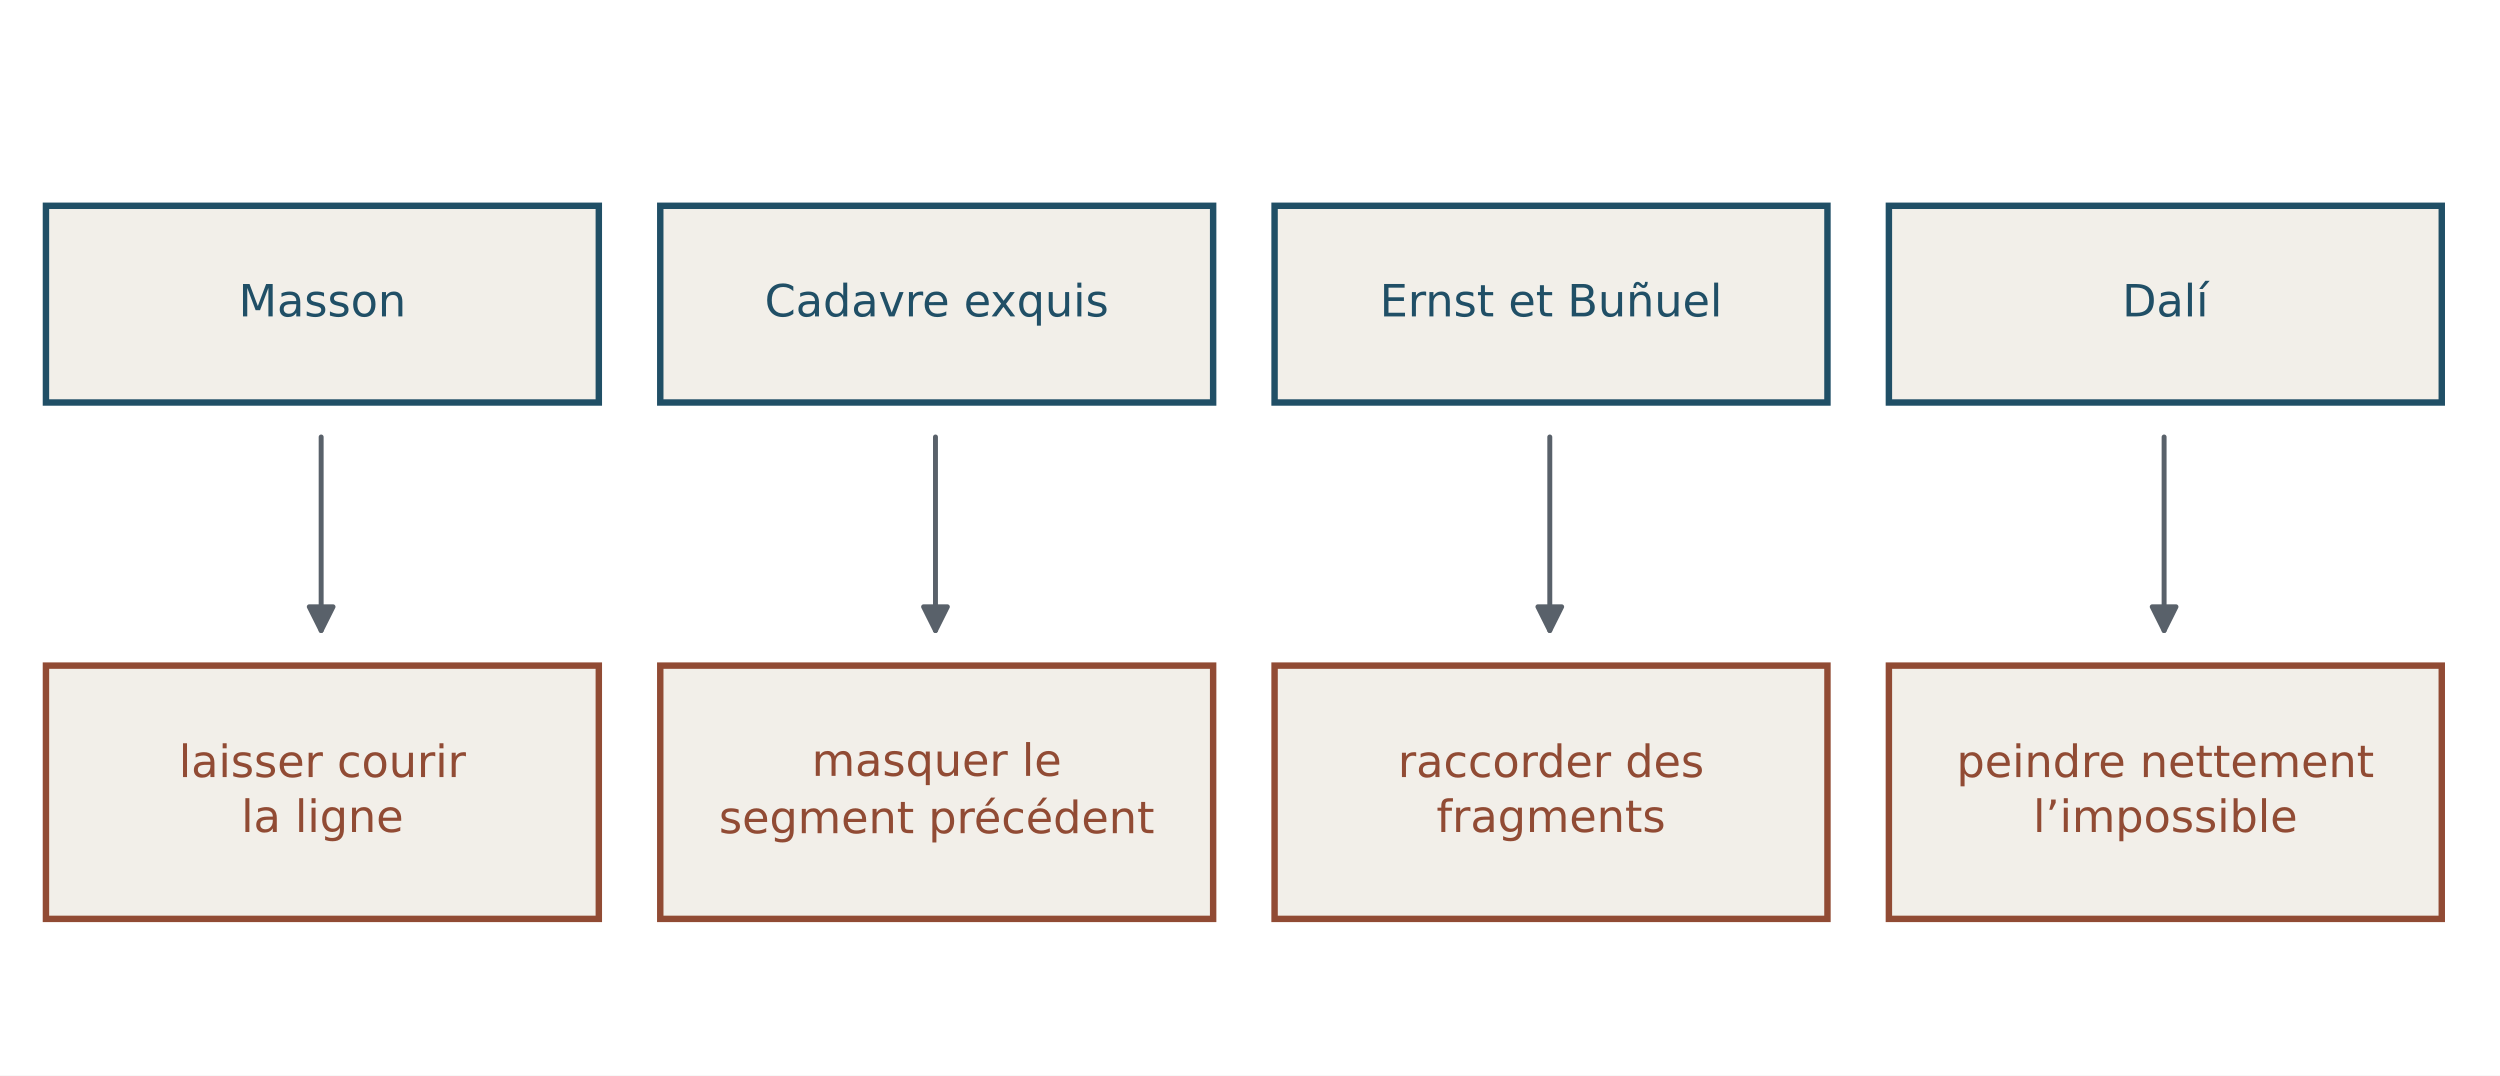
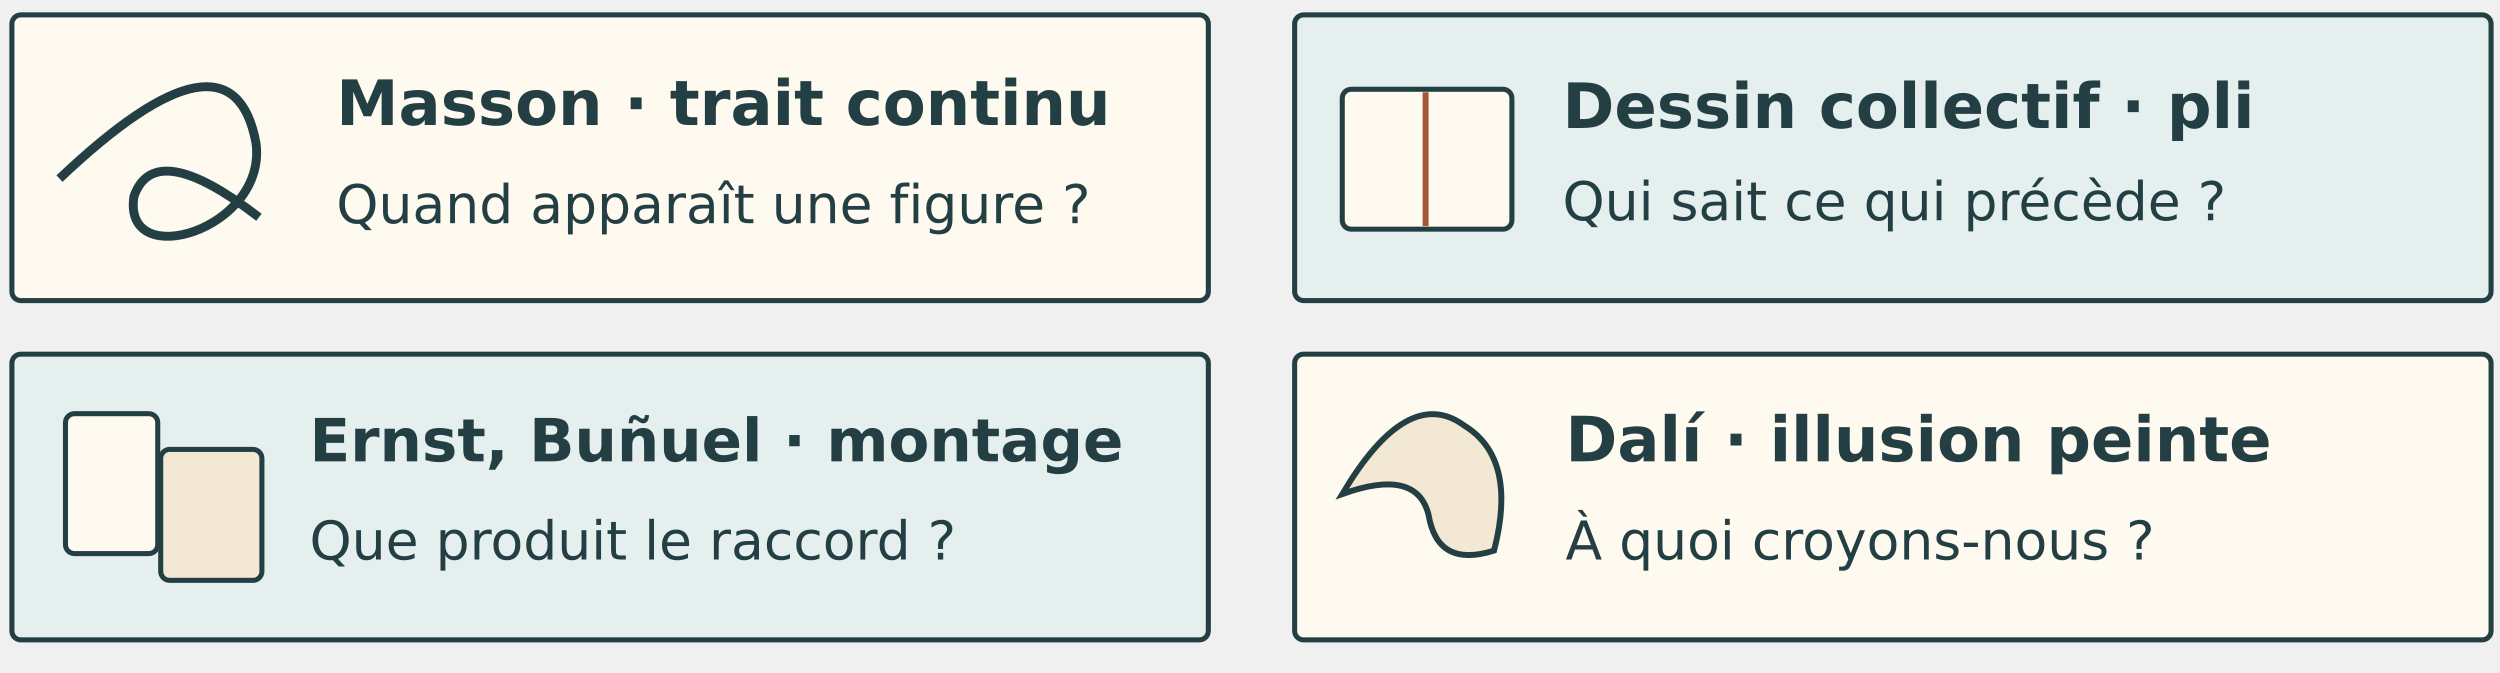
- <svg xmlns="http://www.w3.org/2000/svg" xmlns:xlink="http://www.w3.org/1999/xlink" width="505.44pt" height="217.44pt" viewBox="0 0 505.44 217.44" version="1.1">
+ <svg xmlns="http://www.w3.org/2000/svg" width="840" height="226" viewBox="0 0 840 226" role="img" aria-labelledby="titre desc">
  <defs>
-     <style type="text/css">*{stroke-linejoin: round; stroke-linecap: butt}</style>
+     <marker id="a" viewBox="0 0 8 8" markerUnits="userSpaceOnUse" markerWidth="10" markerHeight="10" refX="7" refY="4" orient="auto">
+       <path d="M0 0L8 4L0 8Z" fill="#a65639" />
+     </marker>
  </defs>
-   <g id="figure_1">
-     <g id="patch_1">
-       <path d="M 0 217.44 L 505.44 217.44 L 505.44 -0 L 0 -0 z " style="fill: #ffffff" />
-     </g>
-     <g id="axes_1">
-       <g id="patch_2">
-         <path d="M 9.288 81.377 L 121.068 81.377 L 121.068 41.606 L 9.288 41.606 z " clip-path="url(#pfb0b498c9a)" style="fill: #f2efe9; stroke: #204f66; stroke-width: 1.3; stroke-linejoin: miter" />
-       </g>
-       <g id="patch_3">
-         <path d="M 64.93 88.35 Q 64.93 108.473 64.93 127.478 " clip-path="url(#pfb0b498c9a)" style="fill: none; stroke: #59616a; stroke-linecap: round" />
-         <path d="M 67.33 122.678 L 64.93 127.478 L 62.53 122.678 z " clip-path="url(#pfb0b498c9a)" style="fill: #59616a; stroke: #59616a; stroke-linecap: round" />
-       </g>
-       <g id="patch_4">
-         <path d="M 9.288 185.777 L 121.068 185.777 L 121.068 134.571 L 9.288 134.571 z " clip-path="url(#pfb0b498c9a)" style="fill: #f2efe9; stroke: #914b34; stroke-width: 1.3; stroke-linejoin: miter" />
-       </g>
-       <g id="patch_5">
-         <path d="M 133.488 81.377 L 245.268 81.377 L 245.268 41.606 L 133.488 41.606 z " clip-path="url(#pfb0b498c9a)" style="fill: #f2efe9; stroke: #204f66; stroke-width: 1.3; stroke-linejoin: miter" />
-       </g>
-       <g id="patch_6">
-         <path d="M 189.13 88.35 Q 189.13 108.473 189.13 127.478 " clip-path="url(#pfb0b498c9a)" style="fill: none; stroke: #59616a; stroke-linecap: round" />
-         <path d="M 191.53 122.678 L 189.13 127.478 L 186.73 122.678 z " clip-path="url(#pfb0b498c9a)" style="fill: #59616a; stroke: #59616a; stroke-linecap: round" />
-       </g>
-       <g id="patch_7">
-         <path d="M 133.488 185.777 L 245.268 185.777 L 245.268 134.571 L 133.488 134.571 z " clip-path="url(#pfb0b498c9a)" style="fill: #f2efe9; stroke: #914b34; stroke-width: 1.3; stroke-linejoin: miter" />
-       </g>
-       <g id="patch_8">
-         <path d="M 257.688 81.377 L 369.468 81.377 L 369.468 41.606 L 257.688 41.606 z " clip-path="url(#pfb0b498c9a)" style="fill: #f2efe9; stroke: #204f66; stroke-width: 1.3; stroke-linejoin: miter" />
-       </g>
-       <g id="patch_9">
-         <path d="M 313.33 88.35 Q 313.33 108.473 313.33 127.478 " clip-path="url(#pfb0b498c9a)" style="fill: none; stroke: #59616a; stroke-linecap: round" />
-         <path d="M 315.73 122.678 L 313.33 127.478 L 310.93 122.678 z " clip-path="url(#pfb0b498c9a)" style="fill: #59616a; stroke: #59616a; stroke-linecap: round" />
-       </g>
-       <g id="patch_10">
-         <path d="M 257.688 185.777 L 369.468 185.777 L 369.468 134.571 L 257.688 134.571 z " clip-path="url(#pfb0b498c9a)" style="fill: #f2efe9; stroke: #914b34; stroke-width: 1.3; stroke-linejoin: miter" />
-       </g>
-       <g id="patch_11">
-         <path d="M 381.888 81.377 L 493.668 81.377 L 493.668 41.606 L 381.888 41.606 z " clip-path="url(#pfb0b498c9a)" style="fill: #f2efe9; stroke: #204f66; stroke-width: 1.3; stroke-linejoin: miter" />
-       </g>
-       <g id="patch_12">
-         <path d="M 437.53 88.35 Q 437.53 108.473 437.53 127.478 " clip-path="url(#pfb0b498c9a)" style="fill: none; stroke: #59616a; stroke-linecap: round" />
-         <path d="M 439.93 122.678 L 437.53 127.478 L 435.13 122.678 z " clip-path="url(#pfb0b498c9a)" style="fill: #59616a; stroke: #59616a; stroke-linecap: round" />
-       </g>
-       <g id="patch_13">
-         <path d="M 381.888 185.777 L 493.668 185.777 L 493.668 134.571 L 381.888 134.571 z " clip-path="url(#pfb0b498c9a)" style="fill: #f2efe9; stroke: #914b34; stroke-width: 1.3; stroke-linejoin: miter" />
-       </g>
-       <g id="text_1">
-         <g style="fill: #204f66" transform="translate(48.24394 63.97487) scale(0.09 -0.09)">
-           <defs>
-             <path id="DejaVuSans-4d" d="M 628 4666 L 1569 4666 L 2759 1491 L 3956 4666 L 4897 4666 L 4897 0 L 4281 0 L 4281 4097 L 3078 897 L 2444 897 L 1241 4097 L 1241 0 L 628 0 L 628 4666 z " transform="scale(0.015625)" />
-             <path id="DejaVuSans-61" d="M 2194 1759 Q 1497 1759 1228 1600 Q 959 1441 959 1056 Q 959 750 1161 570 Q 1363 391 1709 391 Q 2188 391 2477 730 Q 2766 1069 2766 1631 L 2766 1759 L 2194 1759 z M 3341 1997 L 3341 0 L 2766 0 L 2766 531 Q 2569 213 2275 61 Q 1981 -91 1556 -91 Q 1019 -91 701 211 Q 384 513 384 1019 Q 384 1609 779 1909 Q 1175 2209 1959 2209 L 2766 2209 L 2766 2266 Q 2766 2663 2505 2880 Q 2244 3097 1772 3097 Q 1472 3097 1187 3025 Q 903 2953 641 2809 L 641 3341 Q 956 3463 1253 3523 Q 1550 3584 1831 3584 Q 2591 3584 2966 3190 Q 3341 2797 3341 1997 z " transform="scale(0.015625)" />
-             <path id="DejaVuSans-73" d="M 2834 3397 L 2834 2853 Q 2591 2978 2328 3040 Q 2066 3103 1784 3103 Q 1356 3103 1142 2972 Q 928 2841 928 2578 Q 928 2378 1081 2264 Q 1234 2150 1697 2047 L 1894 2003 Q 2506 1872 2764 1633 Q 3022 1394 3022 966 Q 3022 478 2636 193 Q 2250 -91 1575 -91 Q 1294 -91 989 -36 Q 684 19 347 128 L 347 722 Q 666 556 975 473 Q 1284 391 1588 391 Q 1994 391 2212 530 Q 2431 669 2431 922 Q 2431 1156 2273 1281 Q 2116 1406 1581 1522 L 1381 1569 Q 847 1681 609 1914 Q 372 2147 372 2553 Q 372 3047 722 3315 Q 1072 3584 1716 3584 Q 2034 3584 2315 3537 Q 2597 3491 2834 3397 z " transform="scale(0.015625)" />
-             <path id="DejaVuSans-6f" d="M 1959 3097 Q 1497 3097 1228 2736 Q 959 2375 959 1747 Q 959 1119 1226 758 Q 1494 397 1959 397 Q 2419 397 2687 759 Q 2956 1122 2956 1747 Q 2956 2369 2687 2733 Q 2419 3097 1959 3097 z M 1959 3584 Q 2709 3584 3137 3096 Q 3566 2609 3566 1747 Q 3566 888 3137 398 Q 2709 -91 1959 -91 Q 1206 -91 779 398 Q 353 888 353 1747 Q 353 2609 779 3096 Q 1206 3584 1959 3584 z " transform="scale(0.015625)" />
-             <path id="DejaVuSans-6e" d="M 3513 2113 L 3513 0 L 2938 0 L 2938 2094 Q 2938 2591 2744 2837 Q 2550 3084 2163 3084 Q 1697 3084 1428 2787 Q 1159 2491 1159 1978 L 1159 0 L 581 0 L 581 3500 L 1159 3500 L 1159 2956 Q 1366 3272 1645 3428 Q 1925 3584 2291 3584 Q 2894 3584 3203 3211 Q 3513 2838 3513 2113 z " transform="scale(0.015625)" />
-           </defs>
-           <use xlink:href="#DejaVuSans-4d" />
-           <use xlink:href="#DejaVuSans-61" transform="translate(86.2793 0)" />
-           <use xlink:href="#DejaVuSans-73" transform="translate(147.5586 0)" />
-           <use xlink:href="#DejaVuSans-73" transform="translate(199.6582 0)" />
-           <use xlink:href="#DejaVuSans-6f" transform="translate(251.7578 0)" />
-           <use xlink:href="#DejaVuSans-6e" transform="translate(312.9395 0)" />
-         </g>
-       </g>
-       <g id="text_2">
-         <g style="fill: #914b34" transform="translate(36.153 157.1058) scale(0.09 -0.09)">
-           <defs>
-             <path id="DejaVuSans-6c" d="M 603 4863 L 1178 4863 L 1178 0 L 603 0 L 603 4863 z " transform="scale(0.015625)" />
-             <path id="DejaVuSans-69" d="M 603 3500 L 1178 3500 L 1178 0 L 603 0 L 603 3500 z M 603 4863 L 1178 4863 L 1178 4134 L 603 4134 L 603 4863 z " transform="scale(0.015625)" />
-             <path id="DejaVuSans-65" d="M 3597 1894 L 3597 1613 L 953 1613 Q 991 1019 1311 708 Q 1631 397 2203 397 Q 2534 397 2845 478 Q 3156 559 3463 722 L 3463 178 Q 3153 47 2828 -22 Q 2503 -91 2169 -91 Q 1331 -91 842 396 Q 353 884 353 1716 Q 353 2575 817 3079 Q 1281 3584 2069 3584 Q 2775 3584 3186 3129 Q 3597 2675 3597 1894 z M 3022 2063 Q 3016 2534 2758 2815 Q 2500 3097 2075 3097 Q 1594 3097 1305 2825 Q 1016 2553 972 2059 L 3022 2063 z " transform="scale(0.015625)" />
-             <path id="DejaVuSans-72" d="M 2631 2963 Q 2534 3019 2420 3045 Q 2306 3072 2169 3072 Q 1681 3072 1420 2755 Q 1159 2438 1159 1844 L 1159 0 L 581 0 L 581 3500 L 1159 3500 L 1159 2956 Q 1341 3275 1631 3429 Q 1922 3584 2338 3584 Q 2397 3584 2469 3576 Q 2541 3569 2628 3553 L 2631 2963 z " transform="scale(0.015625)" />
-             <path id="DejaVuSans-20" transform="scale(0.015625)" />
-             <path id="DejaVuSans-63" d="M 3122 3366 L 3122 2828 Q 2878 2963 2633 3030 Q 2388 3097 2138 3097 Q 1578 3097 1268 2742 Q 959 2388 959 1747 Q 959 1106 1268 751 Q 1578 397 2138 397 Q 2388 397 2633 464 Q 2878 531 3122 666 L 3122 134 Q 2881 22 2623 -34 Q 2366 -91 2075 -91 Q 1284 -91 818 406 Q 353 903 353 1747 Q 353 2603 823 3093 Q 1294 3584 2113 3584 Q 2378 3584 2631 3529 Q 2884 3475 3122 3366 z " transform="scale(0.015625)" />
-             <path id="DejaVuSans-75" d="M 544 1381 L 544 3500 L 1119 3500 L 1119 1403 Q 1119 906 1312 657 Q 1506 409 1894 409 Q 2359 409 2629 706 Q 2900 1003 2900 1516 L 2900 3500 L 3475 3500 L 3475 0 L 2900 0 L 2900 538 Q 2691 219 2414 64 Q 2138 -91 1772 -91 Q 1169 -91 856 284 Q 544 659 544 1381 z M 1991 3584 L 1991 3584 z " transform="scale(0.015625)" />
-           </defs>
-           <use xlink:href="#DejaVuSans-6c" />
-           <use xlink:href="#DejaVuSans-61" transform="translate(27.7832 0)" />
-           <use xlink:href="#DejaVuSans-69" transform="translate(89.0625 0)" />
-           <use xlink:href="#DejaVuSans-73" transform="translate(116.8457 0)" />
-           <use xlink:href="#DejaVuSans-73" transform="translate(168.9453 0)" />
-           <use xlink:href="#DejaVuSans-65" transform="translate(221.0449 0)" />
-           <use xlink:href="#DejaVuSans-72" transform="translate(282.5684 0)" />
-           <use xlink:href="#DejaVuSans-20" transform="translate(323.6816 0)" />
-           <use xlink:href="#DejaVuSans-63" transform="translate(355.4688 0)" />
-           <use xlink:href="#DejaVuSans-6f" transform="translate(410.4492 0)" />
-           <use xlink:href="#DejaVuSans-75" transform="translate(471.6309 0)" />
-           <use xlink:href="#DejaVuSans-72" transform="translate(535.0098 0)" />
-           <use xlink:href="#DejaVuSans-69" transform="translate(576.123 0)" />
-           <use xlink:href="#DejaVuSans-72" transform="translate(603.9062 0)" />
-         </g>
-         <g style="fill: #914b34" transform="translate(48.76214 168.2096) scale(0.09 -0.09)">
-           <defs>
-             <path id="DejaVuSans-67" d="M 2906 1791 Q 2906 2416 2648 2759 Q 2391 3103 1925 3103 Q 1463 3103 1205 2759 Q 947 2416 947 1791 Q 947 1169 1205 825 Q 1463 481 1925 481 Q 2391 481 2648 825 Q 2906 1169 2906 1791 z M 3481 434 Q 3481 -459 3084 -895 Q 2688 -1331 1869 -1331 Q 1566 -1331 1297 -1286 Q 1028 -1241 775 -1147 L 775 -588 Q 1028 -725 1275 -790 Q 1522 -856 1778 -856 Q 2344 -856 2625 -561 Q 2906 -266 2906 331 L 2906 616 Q 2728 306 2450 153 Q 2172 0 1784 0 Q 1141 0 747 490 Q 353 981 353 1791 Q 353 2603 747 3093 Q 1141 3584 1784 3584 Q 2172 3584 2450 3431 Q 2728 3278 2906 2969 L 2906 3500 L 3481 3500 L 3481 434 z " transform="scale(0.015625)" />
-           </defs>
-           <use xlink:href="#DejaVuSans-6c" />
-           <use xlink:href="#DejaVuSans-61" transform="translate(27.7832 0)" />
-           <use xlink:href="#DejaVuSans-20" transform="translate(89.0625 0)" />
-           <use xlink:href="#DejaVuSans-6c" transform="translate(120.8496 0)" />
-           <use xlink:href="#DejaVuSans-69" transform="translate(148.6328 0)" />
-           <use xlink:href="#DejaVuSans-67" transform="translate(176.416 0)" />
-           <use xlink:href="#DejaVuSans-6e" transform="translate(239.8926 0)" />
-           <use xlink:href="#DejaVuSans-65" transform="translate(303.2715 0)" />
-         </g>
-       </g>
-       <g id="text_3">
-         <g style="fill: #204f66" transform="translate(154.5958 63.97487) scale(0.09 -0.09)">
-           <defs>
-             <path id="DejaVuSans-43" d="M 4122 4306 L 4122 3641 Q 3803 3938 3442 4084 Q 3081 4231 2675 4231 Q 1875 4231 1450 3742 Q 1025 3253 1025 2328 Q 1025 1406 1450 917 Q 1875 428 2675 428 Q 3081 428 3442 575 Q 3803 722 4122 1019 L 4122 359 Q 3791 134 3420 21 Q 3050 -91 2638 -91 Q 1578 -91 968 557 Q 359 1206 359 2328 Q 359 3453 968 4101 Q 1578 4750 2638 4750 Q 3056 4750 3426 4639 Q 3797 4528 4122 4306 z " transform="scale(0.015625)" />
-             <path id="DejaVuSans-64" d="M 2906 2969 L 2906 4863 L 3481 4863 L 3481 0 L 2906 0 L 2906 525 Q 2725 213 2448 61 Q 2172 -91 1784 -91 Q 1150 -91 751 415 Q 353 922 353 1747 Q 353 2572 751 3078 Q 1150 3584 1784 3584 Q 2172 3584 2448 3432 Q 2725 3281 2906 2969 z M 947 1747 Q 947 1113 1208 752 Q 1469 391 1925 391 Q 2381 391 2643 752 Q 2906 1113 2906 1747 Q 2906 2381 2643 2742 Q 2381 3103 1925 3103 Q 1469 3103 1208 2742 Q 947 2381 947 1747 z " transform="scale(0.015625)" />
-             <path id="DejaVuSans-76" d="M 191 3500 L 800 3500 L 1894 563 L 2988 3500 L 3597 3500 L 2284 0 L 1503 0 L 191 3500 z " transform="scale(0.015625)" />
-             <path id="DejaVuSans-78" d="M 3513 3500 L 2247 1797 L 3578 0 L 2900 0 L 1881 1375 L 863 0 L 184 0 L 1544 1831 L 300 3500 L 978 3500 L 1906 2253 L 2834 3500 L 3513 3500 z " transform="scale(0.015625)" />
-             <path id="DejaVuSans-71" d="M 947 1747 Q 947 1113 1208 752 Q 1469 391 1925 391 Q 2381 391 2643 752 Q 2906 1113 2906 1747 Q 2906 2381 2643 2742 Q 2381 3103 1925 3103 Q 1469 3103 1208 2742 Q 947 2381 947 1747 z M 2906 525 Q 2725 213 2448 61 Q 2172 -91 1784 -91 Q 1150 -91 751 415 Q 353 922 353 1747 Q 353 2572 751 3078 Q 1150 3584 1784 3584 Q 2172 3584 2448 3432 Q 2725 3281 2906 2969 L 2906 3500 L 3481 3500 L 3481 -1331 L 2906 -1331 L 2906 525 z " transform="scale(0.015625)" />
-           </defs>
-           <use xlink:href="#DejaVuSans-43" />
-           <use xlink:href="#DejaVuSans-61" transform="translate(69.82422 0)" />
-           <use xlink:href="#DejaVuSans-64" transform="translate(131.1035 0)" />
-           <use xlink:href="#DejaVuSans-61" transform="translate(194.5801 0)" />
-           <use xlink:href="#DejaVuSans-76" transform="translate(255.8594 0)" />
-           <use xlink:href="#DejaVuSans-72" transform="translate(315.0391 0)" />
-           <use xlink:href="#DejaVuSans-65" transform="translate(353.9023 0)" />
-           <use xlink:href="#DejaVuSans-20" transform="translate(415.4258 0)" />
-           <use xlink:href="#DejaVuSans-65" transform="translate(447.2129 0)" />
-           <use xlink:href="#DejaVuSans-78" transform="translate(506.9863 0)" />
-           <use xlink:href="#DejaVuSans-71" transform="translate(566.166 0)" />
-           <use xlink:href="#DejaVuSans-75" transform="translate(629.6426 0)" />
-           <use xlink:href="#DejaVuSans-69" transform="translate(693.0215 0)" />
-           <use xlink:href="#DejaVuSans-73" transform="translate(720.8047 0)" />
-         </g>
-       </g>
-       <g id="text_4">
-         <g style="fill: #914b34" transform="translate(164.1161 156.8628) scale(0.09 -0.09)">
-           <defs>
-             <path id="DejaVuSans-6d" d="M 3328 2828 Q 3544 3216 3844 3400 Q 4144 3584 4550 3584 Q 5097 3584 5394 3201 Q 5691 2819 5691 2113 L 5691 0 L 5113 0 L 5113 2094 Q 5113 2597 4934 2840 Q 4756 3084 4391 3084 Q 3944 3084 3684 2787 Q 3425 2491 3425 1978 L 3425 0 L 2847 0 L 2847 2094 Q 2847 2600 2669 2842 Q 2491 3084 2119 3084 Q 1678 3084 1418 2786 Q 1159 2488 1159 1978 L 1159 0 L 581 0 L 581 3500 L 1159 3500 L 1159 2956 Q 1356 3278 1631 3431 Q 1906 3584 2284 3584 Q 2666 3584 2933 3390 Q 3200 3197 3328 2828 z " transform="scale(0.015625)" />
-           </defs>
-           <use xlink:href="#DejaVuSans-6d" />
-           <use xlink:href="#DejaVuSans-61" transform="translate(97.41211 0)" />
-           <use xlink:href="#DejaVuSans-73" transform="translate(158.6914 0)" />
-           <use xlink:href="#DejaVuSans-71" transform="translate(210.791 0)" />
-           <use xlink:href="#DejaVuSans-75" transform="translate(274.2676 0)" />
-           <use xlink:href="#DejaVuSans-65" transform="translate(337.6465 0)" />
-           <use xlink:href="#DejaVuSans-72" transform="translate(399.1699 0)" />
-           <use xlink:href="#DejaVuSans-20" transform="translate(440.2832 0)" />
-           <use xlink:href="#DejaVuSans-6c" transform="translate(472.0703 0)" />
-           <use xlink:href="#DejaVuSans-65" transform="translate(499.8535 0)" />
-         </g>
-         <g style="fill: #914b34" transform="translate(145.3504 168.4526) scale(0.09 -0.09)">
-           <defs>
-             <path id="DejaVuSans-74" d="M 1172 4494 L 1172 3500 L 2356 3500 L 2356 3053 L 1172 3053 L 1172 1153 Q 1172 725 1289 603 Q 1406 481 1766 481 L 2356 481 L 2356 0 L 1766 0 Q 1100 0 847 248 Q 594 497 594 1153 L 594 3053 L 172 3053 L 172 3500 L 594 3500 L 594 4494 L 1172 4494 z " transform="scale(0.015625)" />
-             <path id="DejaVuSans-70" d="M 1159 525 L 1159 -1331 L 581 -1331 L 581 3500 L 1159 3500 L 1159 2969 Q 1341 3281 1617 3432 Q 1894 3584 2278 3584 Q 2916 3584 3314 3078 Q 3713 2572 3713 1747 Q 3713 922 3314 415 Q 2916 -91 2278 -91 Q 1894 -91 1617 61 Q 1341 213 1159 525 z M 3116 1747 Q 3116 2381 2855 2742 Q 2594 3103 2138 3103 Q 1681 3103 1420 2742 Q 1159 2381 1159 1747 Q 1159 1113 1420 752 Q 1681 391 2138 391 Q 2594 391 2855 752 Q 3116 1113 3116 1747 z " transform="scale(0.015625)" />
-             <path id="DejaVuSans-e9" d="M 3597 1894 L 3597 1613 L 953 1613 Q 991 1019 1311 708 Q 1631 397 2203 397 Q 2534 397 2845 478 Q 3156 559 3463 722 L 3463 178 Q 3153 47 2828 -22 Q 2503 -91 2169 -91 Q 1331 -91 842 396 Q 353 884 353 1716 Q 353 2575 817 3079 Q 1281 3584 2069 3584 Q 2775 3584 3186 3129 Q 3597 2675 3597 1894 z M 3022 2063 Q 3016 2534 2758 2815 Q 2500 3097 2075 3097 Q 1594 3097 1305 2825 Q 1016 2553 972 2059 L 3022 2063 z M 2466 5119 L 3088 5119 L 2070 3944 L 1591 3944 L 2466 5119 z " transform="scale(0.015625)" />
-           </defs>
-           <use xlink:href="#DejaVuSans-73" />
-           <use xlink:href="#DejaVuSans-65" transform="translate(52.09961 0)" />
-           <use xlink:href="#DejaVuSans-67" transform="translate(113.623 0)" />
-           <use xlink:href="#DejaVuSans-6d" transform="translate(177.0996 0)" />
-           <use xlink:href="#DejaVuSans-65" transform="translate(274.5117 0)" />
-           <use xlink:href="#DejaVuSans-6e" transform="translate(336.0352 0)" />
-           <use xlink:href="#DejaVuSans-74" transform="translate(399.4141 0)" />
-           <use xlink:href="#DejaVuSans-20" transform="translate(438.623 0)" />
-           <use xlink:href="#DejaVuSans-70" transform="translate(470.4102 0)" />
-           <use xlink:href="#DejaVuSans-72" transform="translate(533.8867 0)" />
-           <use xlink:href="#DejaVuSans-e9" transform="translate(572.75 0)" />
-           <use xlink:href="#DejaVuSans-63" transform="translate(634.2734 0)" />
-           <use xlink:href="#DejaVuSans-e9" transform="translate(689.2539 0)" />
-           <use xlink:href="#DejaVuSans-64" transform="translate(750.7773 0)" />
-           <use xlink:href="#DejaVuSans-65" transform="translate(814.2539 0)" />
-           <use xlink:href="#DejaVuSans-6e" transform="translate(875.7773 0)" />
-           <use xlink:href="#DejaVuSans-74" transform="translate(939.1562 0)" />
-         </g>
-       </g>
-       <g id="text_5">
-         <g style="fill: #204f66" transform="translate(278.9477 63.97487) scale(0.09 -0.09)">
-           <defs>
-             <path id="DejaVuSans-45" d="M 628 4666 L 3578 4666 L 3578 4134 L 1259 4134 L 1259 2753 L 3481 2753 L 3481 2222 L 1259 2222 L 1259 531 L 3634 531 L 3634 0 L 628 0 L 628 4666 z " transform="scale(0.015625)" />
-             <path id="DejaVuSans-42" d="M 1259 2228 L 1259 519 L 2272 519 Q 2781 519 3026 730 Q 3272 941 3272 1375 Q 3272 1813 3026 2020 Q 2781 2228 2272 2228 L 1259 2228 z M 1259 4147 L 1259 2741 L 2194 2741 Q 2656 2741 2882 2914 Q 3109 3088 3109 3444 Q 3109 3797 2882 3972 Q 2656 4147 2194 4147 L 1259 4147 z M 628 4666 L 2241 4666 Q 2963 4666 3353 4366 Q 3744 4066 3744 3513 Q 3744 3084 3544 2831 Q 3344 2578 2956 2516 Q 3422 2416 3680 2098 Q 3938 1781 3938 1306 Q 3938 681 3513 340 Q 3088 0 2303 0 L 628 0 L 628 4666 z " transform="scale(0.015625)" />
-             <path id="DejaVuSans-f1" d="M 3513 2113 L 3513 0 L 2938 0 L 2938 2094 Q 2938 2591 2744 2837 Q 2550 3084 2163 3084 Q 1697 3084 1428 2787 Q 1159 2491 1159 1978 L 1159 0 L 581 0 L 581 3500 L 1159 3500 L 1159 2956 Q 1366 3272 1645 3428 Q 1925 3584 2291 3584 Q 2894 3584 3203 3211 Q 3513 2838 3513 2113 z M 2060 4281 L 1881 4453 Q 1813 4516 1761 4545 Q 1710 4575 1669 4575 Q 1550 4575 1494 4461 Q 1438 4347 1431 4091 L 1041 4091 Q 1047 4513 1206 4742 Q 1366 4972 1650 4972 Q 1769 4972 1869 4928 Q 1969 4884 2085 4781 L 2263 4609 Q 2331 4547 2383 4517 Q 2435 4488 2475 4488 Q 2594 4488 2650 4602 Q 2706 4716 2713 4972 L 3103 4972 Q 3097 4550 2937 4320 Q 2778 4091 2494 4091 Q 2375 4091 2275 4134 Q 2175 4178 2060 4281 z " transform="scale(0.015625)" />
-           </defs>
-           <use xlink:href="#DejaVuSans-45" />
-           <use xlink:href="#DejaVuSans-72" transform="translate(63.18359 0)" />
-           <use xlink:href="#DejaVuSans-6e" transform="translate(102.5469 0)" />
-           <use xlink:href="#DejaVuSans-73" transform="translate(165.9258 0)" />
-           <use xlink:href="#DejaVuSans-74" transform="translate(218.0254 0)" />
-           <use xlink:href="#DejaVuSans-20" transform="translate(257.2344 0)" />
-           <use xlink:href="#DejaVuSans-65" transform="translate(289.0215 0)" />
-           <use xlink:href="#DejaVuSans-74" transform="translate(350.5449 0)" />
-           <use xlink:href="#DejaVuSans-20" transform="translate(389.7539 0)" />
-           <use xlink:href="#DejaVuSans-42" transform="translate(421.541 0)" />
-           <use xlink:href="#DejaVuSans-75" transform="translate(490.1445 0)" />
-           <use xlink:href="#DejaVuSans-f1" transform="translate(553.5234 0)" />
-           <use xlink:href="#DejaVuSans-75" transform="translate(616.9023 0)" />
-           <use xlink:href="#DejaVuSans-65" transform="translate(680.2812 0)" />
-           <use xlink:href="#DejaVuSans-6c" transform="translate(741.8047 0)" />
-         </g>
-       </g>
-       <g id="text_6">
-         <g style="fill: #914b34" transform="translate(282.6215 157.1058) scale(0.09 -0.09)">
-           <use xlink:href="#DejaVuSans-72" />
-           <use xlink:href="#DejaVuSans-61" transform="translate(41.11328 0)" />
-           <use xlink:href="#DejaVuSans-63" transform="translate(102.3926 0)" />
-           <use xlink:href="#DejaVuSans-63" transform="translate(157.373 0)" />
-           <use xlink:href="#DejaVuSans-6f" transform="translate(212.3535 0)" />
-           <use xlink:href="#DejaVuSans-72" transform="translate(273.5352 0)" />
-           <use xlink:href="#DejaVuSans-64" transform="translate(312.8984 0)" />
-           <use xlink:href="#DejaVuSans-65" transform="translate(376.375 0)" />
-           <use xlink:href="#DejaVuSans-72" transform="translate(437.8984 0)" />
-           <use xlink:href="#DejaVuSans-20" transform="translate(479.0117 0)" />
-           <use xlink:href="#DejaVuSans-64" transform="translate(510.7988 0)" />
-           <use xlink:href="#DejaVuSans-65" transform="translate(574.2754 0)" />
-           <use xlink:href="#DejaVuSans-73" transform="translate(635.7988 0)" />
-         </g>
-         <g style="fill: #914b34" transform="translate(290.4171 168.2096) scale(0.09 -0.09)">
-           <defs>
-             <path id="DejaVuSans-66" d="M 2375 4863 L 2375 4384 L 1825 4384 Q 1516 4384 1395 4259 Q 1275 4134 1275 3809 L 1275 3500 L 2222 3500 L 2222 3053 L 1275 3053 L 1275 0 L 697 0 L 697 3053 L 147 3053 L 147 3500 L 697 3500 L 697 3744 Q 697 4328 969 4595 Q 1241 4863 1831 4863 L 2375 4863 z " transform="scale(0.015625)" />
-           </defs>
-           <use xlink:href="#DejaVuSans-66" />
-           <use xlink:href="#DejaVuSans-72" transform="translate(35.20508 0)" />
-           <use xlink:href="#DejaVuSans-61" transform="translate(76.31836 0)" />
-           <use xlink:href="#DejaVuSans-67" transform="translate(137.5977 0)" />
-           <use xlink:href="#DejaVuSans-6d" transform="translate(201.0742 0)" />
-           <use xlink:href="#DejaVuSans-65" transform="translate(298.4863 0)" />
-           <use xlink:href="#DejaVuSans-6e" transform="translate(360.0098 0)" />
-           <use xlink:href="#DejaVuSans-74" transform="translate(423.3887 0)" />
-           <use xlink:href="#DejaVuSans-73" transform="translate(462.5977 0)" />
-         </g>
-       </g>
-       <g id="text_7">
-         <g style="fill: #204f66" transform="translate(429.055 63.97487) scale(0.09 -0.09)">
-           <defs>
-             <path id="DejaVuSans-44" d="M 1259 4147 L 1259 519 L 2022 519 Q 2988 519 3436 956 Q 3884 1394 3884 2338 Q 3884 3275 3436 3711 Q 2988 4147 2022 4147 L 1259 4147 z M 628 4666 L 1925 4666 Q 3281 4666 3915 4102 Q 4550 3538 4550 2338 Q 4550 1131 3912 565 Q 3275 0 1925 0 L 628 0 L 628 4666 z " transform="scale(0.015625)" />
-             <path id="DejaVuSans-ed" d="M 1322 5119 L 1944 5119 L 926 3944 L 447 3944 L 1322 5119 z M 603 3500 L 1178 3500 L 1178 0 L 603 0 L 603 3500 z M 891 3584 L 891 3584 z " transform="scale(0.015625)" />
-           </defs>
-           <use xlink:href="#DejaVuSans-44" />
-           <use xlink:href="#DejaVuSans-61" transform="translate(77.00195 0)" />
-           <use xlink:href="#DejaVuSans-6c" transform="translate(138.2812 0)" />
-           <use xlink:href="#DejaVuSans-ed" transform="translate(166.0645 0)" />
-         </g>
-       </g>
-       <g id="text_8">
-         <g style="fill: #914b34" transform="translate(395.5596 157.1058) scale(0.09 -0.09)">
-           <use xlink:href="#DejaVuSans-70" />
-           <use xlink:href="#DejaVuSans-65" transform="translate(63.47656 0)" />
-           <use xlink:href="#DejaVuSans-69" transform="translate(125 0)" />
-           <use xlink:href="#DejaVuSans-6e" transform="translate(152.7832 0)" />
-           <use xlink:href="#DejaVuSans-64" transform="translate(216.1621 0)" />
-           <use xlink:href="#DejaVuSans-72" transform="translate(279.6387 0)" />
-           <use xlink:href="#DejaVuSans-65" transform="translate(318.502 0)" />
-           <use xlink:href="#DejaVuSans-20" transform="translate(380.0254 0)" />
-           <use xlink:href="#DejaVuSans-6e" transform="translate(411.8125 0)" />
-           <use xlink:href="#DejaVuSans-65" transform="translate(475.1914 0)" />
-           <use xlink:href="#DejaVuSans-74" transform="translate(536.7148 0)" />
-           <use xlink:href="#DejaVuSans-74" transform="translate(575.9238 0)" />
-           <use xlink:href="#DejaVuSans-65" transform="translate(615.1328 0)" />
-           <use xlink:href="#DejaVuSans-6d" transform="translate(676.6562 0)" />
-           <use xlink:href="#DejaVuSans-65" transform="translate(774.0684 0)" />
-           <use xlink:href="#DejaVuSans-6e" transform="translate(835.5918 0)" />
-           <use xlink:href="#DejaVuSans-74" transform="translate(898.9707 0)" />
-         </g>
-         <g style="fill: #914b34" transform="translate(411.0396 168.2096) scale(0.09 -0.09)">
-           <defs>
-             <path id="DejaVuSans-2019" d="M 813 4666 L 1472 4666 L 1472 4191 L 959 3194 L 556 3194 L 813 4191 L 813 4666 z " transform="scale(0.015625)" />
-             <path id="DejaVuSans-62" d="M 3116 1747 Q 3116 2381 2855 2742 Q 2594 3103 2138 3103 Q 1681 3103 1420 2742 Q 1159 2381 1159 1747 Q 1159 1113 1420 752 Q 1681 391 2138 391 Q 2594 391 2855 752 Q 3116 1113 3116 1747 z M 1159 2969 Q 1341 3281 1617 3432 Q 1894 3584 2278 3584 Q 2916 3584 3314 3078 Q 3713 2572 3713 1747 Q 3713 922 3314 415 Q 2916 -91 2278 -91 Q 1894 -91 1617 61 Q 1341 213 1159 525 L 1159 0 L 581 0 L 581 4863 L 1159 4863 L 1159 2969 z " transform="scale(0.015625)" />
-           </defs>
-           <use xlink:href="#DejaVuSans-6c" />
-           <use xlink:href="#DejaVuSans-2019" transform="translate(27.7832 0)" />
-           <use xlink:href="#DejaVuSans-69" transform="translate(59.57031 0)" />
-           <use xlink:href="#DejaVuSans-6d" transform="translate(87.35352 0)" />
-           <use xlink:href="#DejaVuSans-70" transform="translate(184.7656 0)" />
-           <use xlink:href="#DejaVuSans-6f" transform="translate(248.2422 0)" />
-           <use xlink:href="#DejaVuSans-73" transform="translate(309.4238 0)" />
-           <use xlink:href="#DejaVuSans-73" transform="translate(361.5234 0)" />
-           <use xlink:href="#DejaVuSans-69" transform="translate(413.623 0)" />
-           <use xlink:href="#DejaVuSans-62" transform="translate(441.4062 0)" />
-           <use xlink:href="#DejaVuSans-6c" transform="translate(504.8828 0)" />
-           <use xlink:href="#DejaVuSans-65" transform="translate(532.666 0)" />
-         </g>
-       </g>
-     </g>
+   <g font-family="DejaVu Sans, sans-serif">
+     <rect x="4" y="5" width="402" height="96" rx="3" fill="#fffaf0" stroke="#233f43" stroke-width="1.7" />
+     <rect x="435" y="5" width="402" height="96" rx="3" fill="#e5efed" stroke="#233f43" stroke-width="1.7" />
+     <rect x="4" y="119" width="402" height="96" rx="3" fill="#e5efed" stroke="#233f43" stroke-width="1.7" />
+     <rect x="435" y="119" width="402" height="96" rx="3" fill="#fffaf0" stroke="#233f43" stroke-width="1.7" />
+     <path d="M20 60 Q78 5 86 48 C90 77 41 92 45 66 Q52 46 87 73" fill="none" stroke="#233f43" stroke-width="3" />
+     <text x="113" y="42" text-anchor="start" fill="#233f43" font-size="21" font-weight="700">Masson · trait continu</text>
+     <text x="113" y="75" text-anchor="start" fill="#233f43" font-size="18" font-weight="400">Quand apparaît une figure ?</text>
+     <rect x="451" y="30" width="57" height="47" rx="3" fill="#fffaf0" stroke="#233f43" stroke-width="1.7" />
+     <path d="M479 31 V76" fill="none" stroke="#a65639" stroke-width="2" />
+     <text x="525" y="43" text-anchor="start" fill="#233f43" font-size="21" font-weight="700">Dessin collectif · pli</text>
+     <text x="525" y="74" text-anchor="start" fill="#233f43" font-size="18" font-weight="400">Qui sait ce qui précède ?</text>
+     <rect x="22" y="139" width="31" height="47" rx="3" fill="#fffaf0" stroke="#233f43" stroke-width="1.7" />
+     <rect x="54" y="151" width="34" height="44" rx="3" fill="#f3e8d3" stroke="#233f43" stroke-width="1.7" />
+     <text x="104" y="155" text-anchor="start" fill="#233f43" font-size="20" font-weight="700">Ernst, Buñuel · montage</text>
+     <text x="104" y="188" text-anchor="start" fill="#233f43" font-size="18" font-weight="400">Que produit le raccord ?</text>
+     <path d="M451 166 Q473 129 492 143 Q510 154 502 185 Q483 191 480 173 Q476 157 451 166 Z" fill="#f3e8d3" stroke="#233f43" stroke-width="2" />
+     <text x="526" y="155" text-anchor="start" fill="#233f43" font-size="21" font-weight="700">Dalí · illusion peinte</text>
+     <text x="526" y="188" text-anchor="start" fill="#233f43" font-size="18" font-weight="400">À quoi croyons-nous ?</text>
  </g>
-   <defs>
-     <clipPath id="pfb0b498c9a">
-       <rect x="4.32" y="4.32" width="496.8" height="208.8" />
-     </clipPath>
-   </defs>
</svg>
